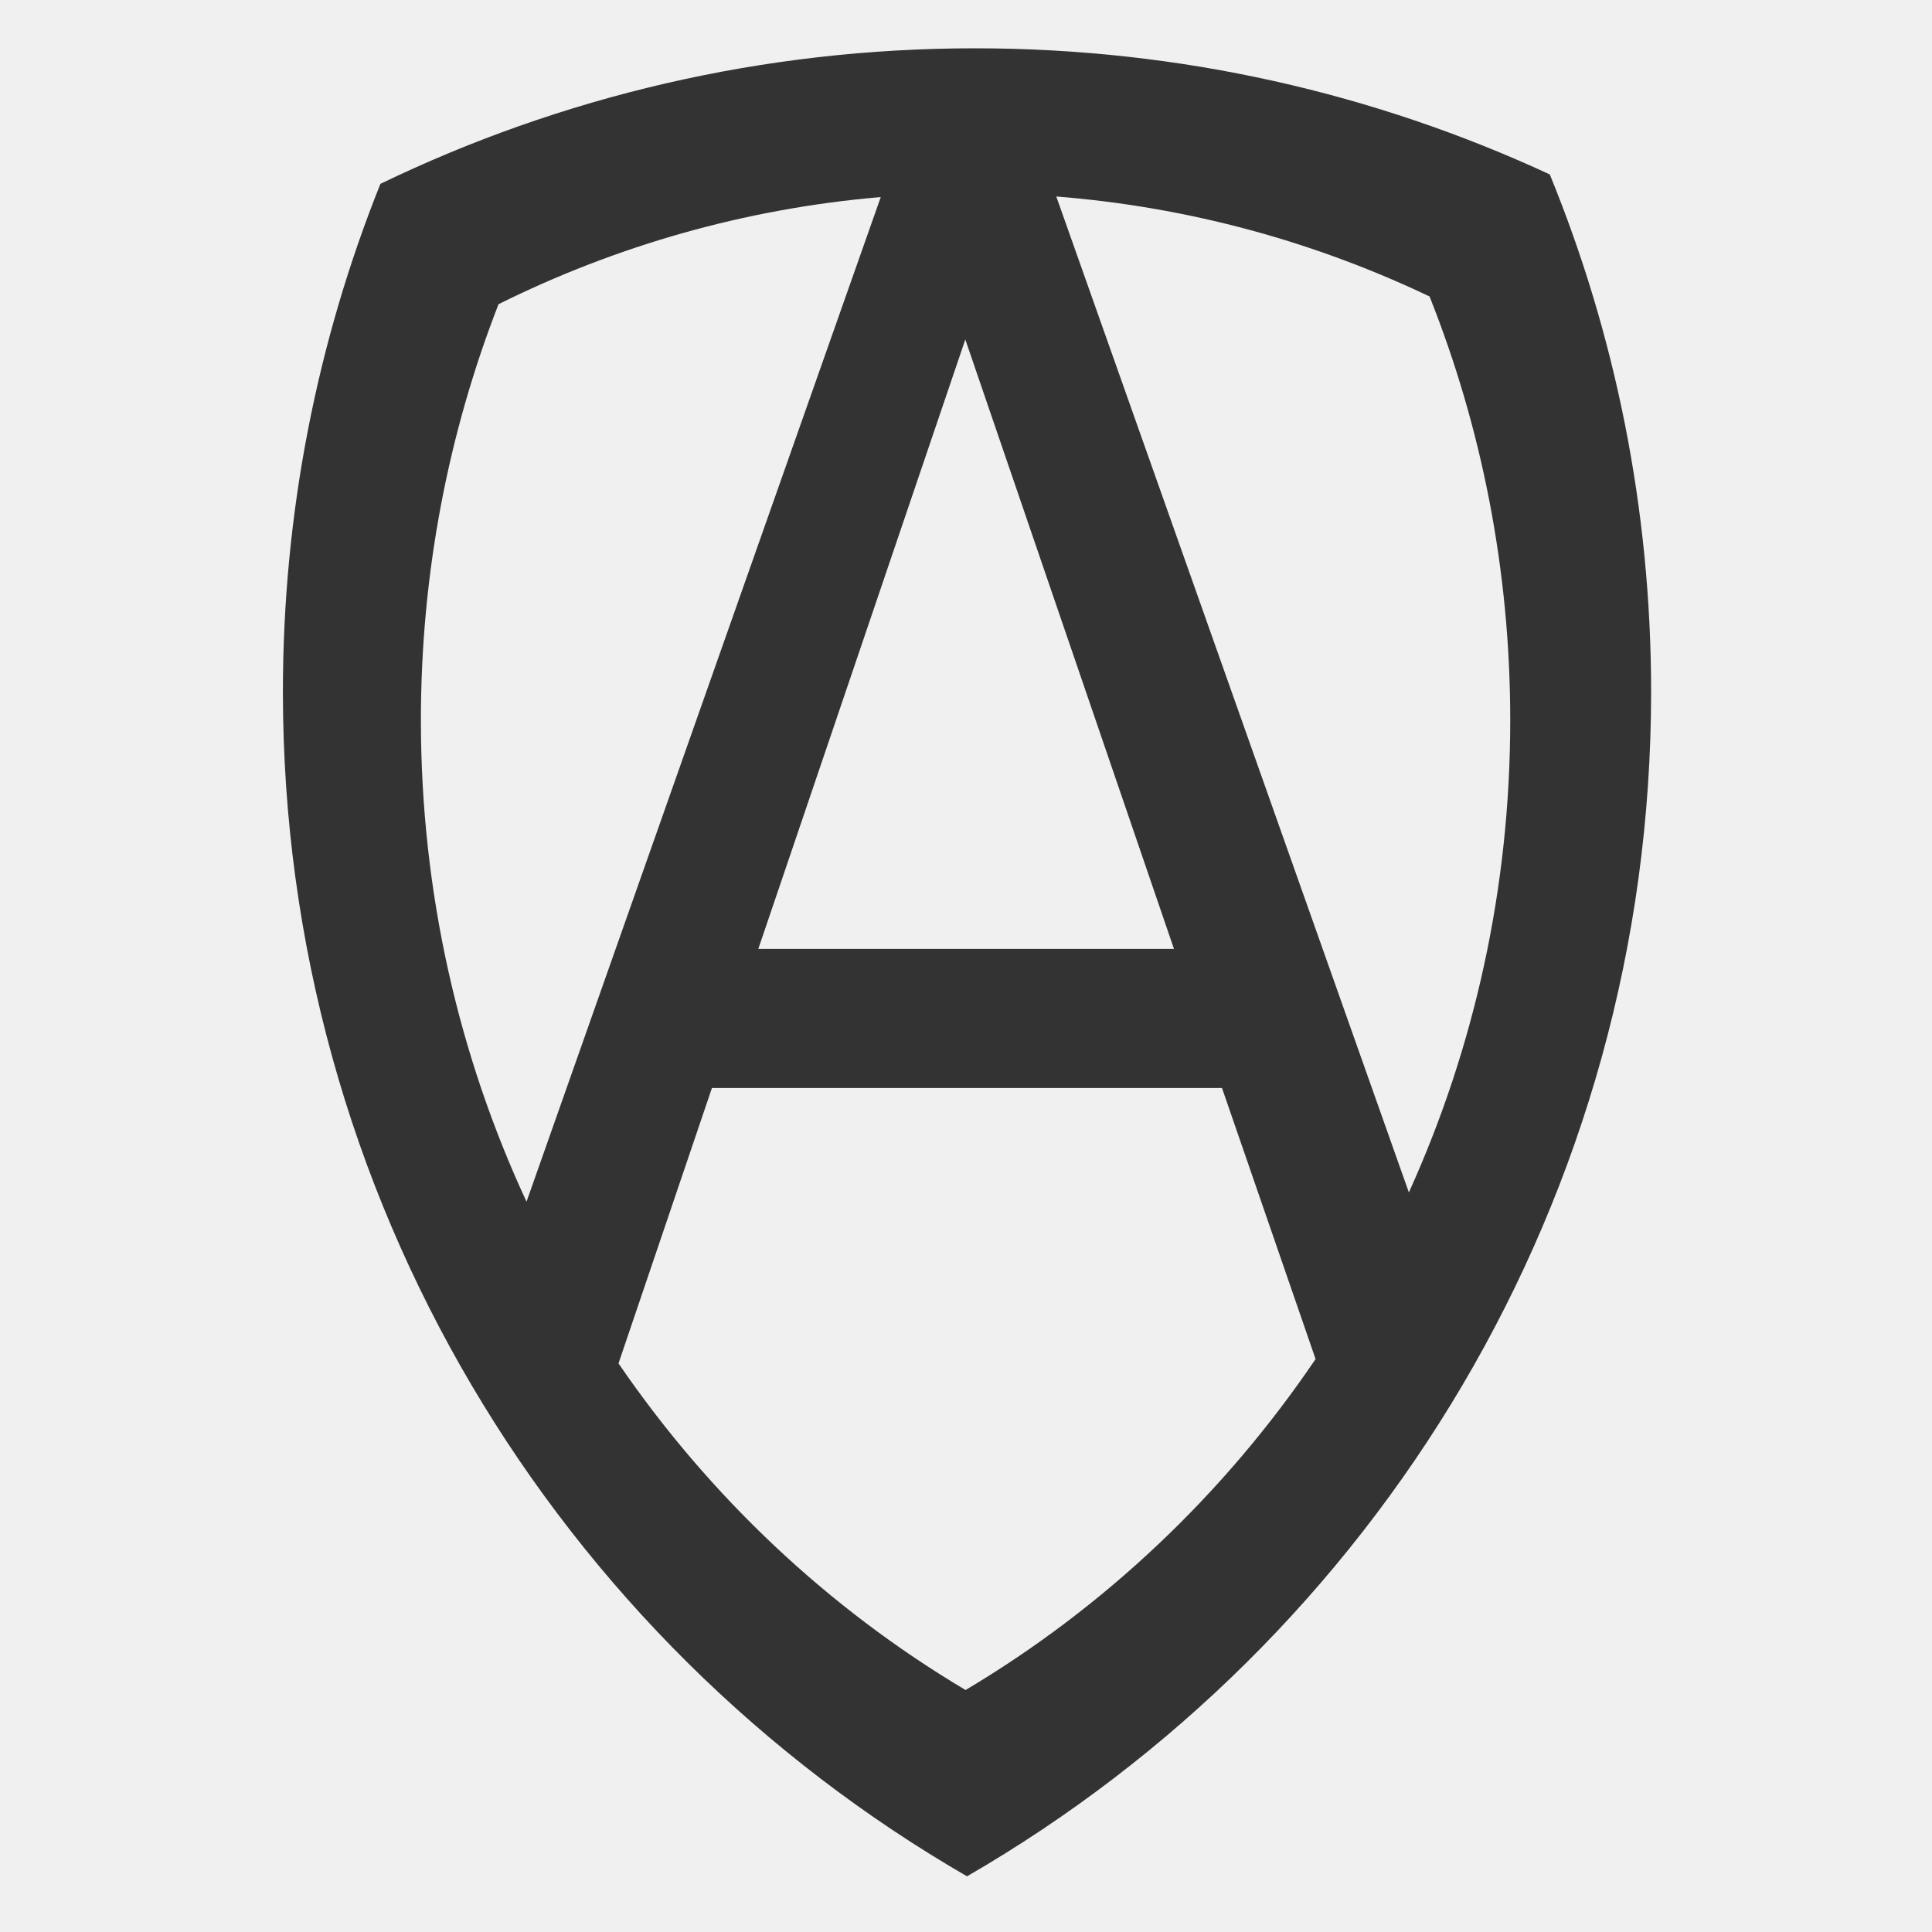
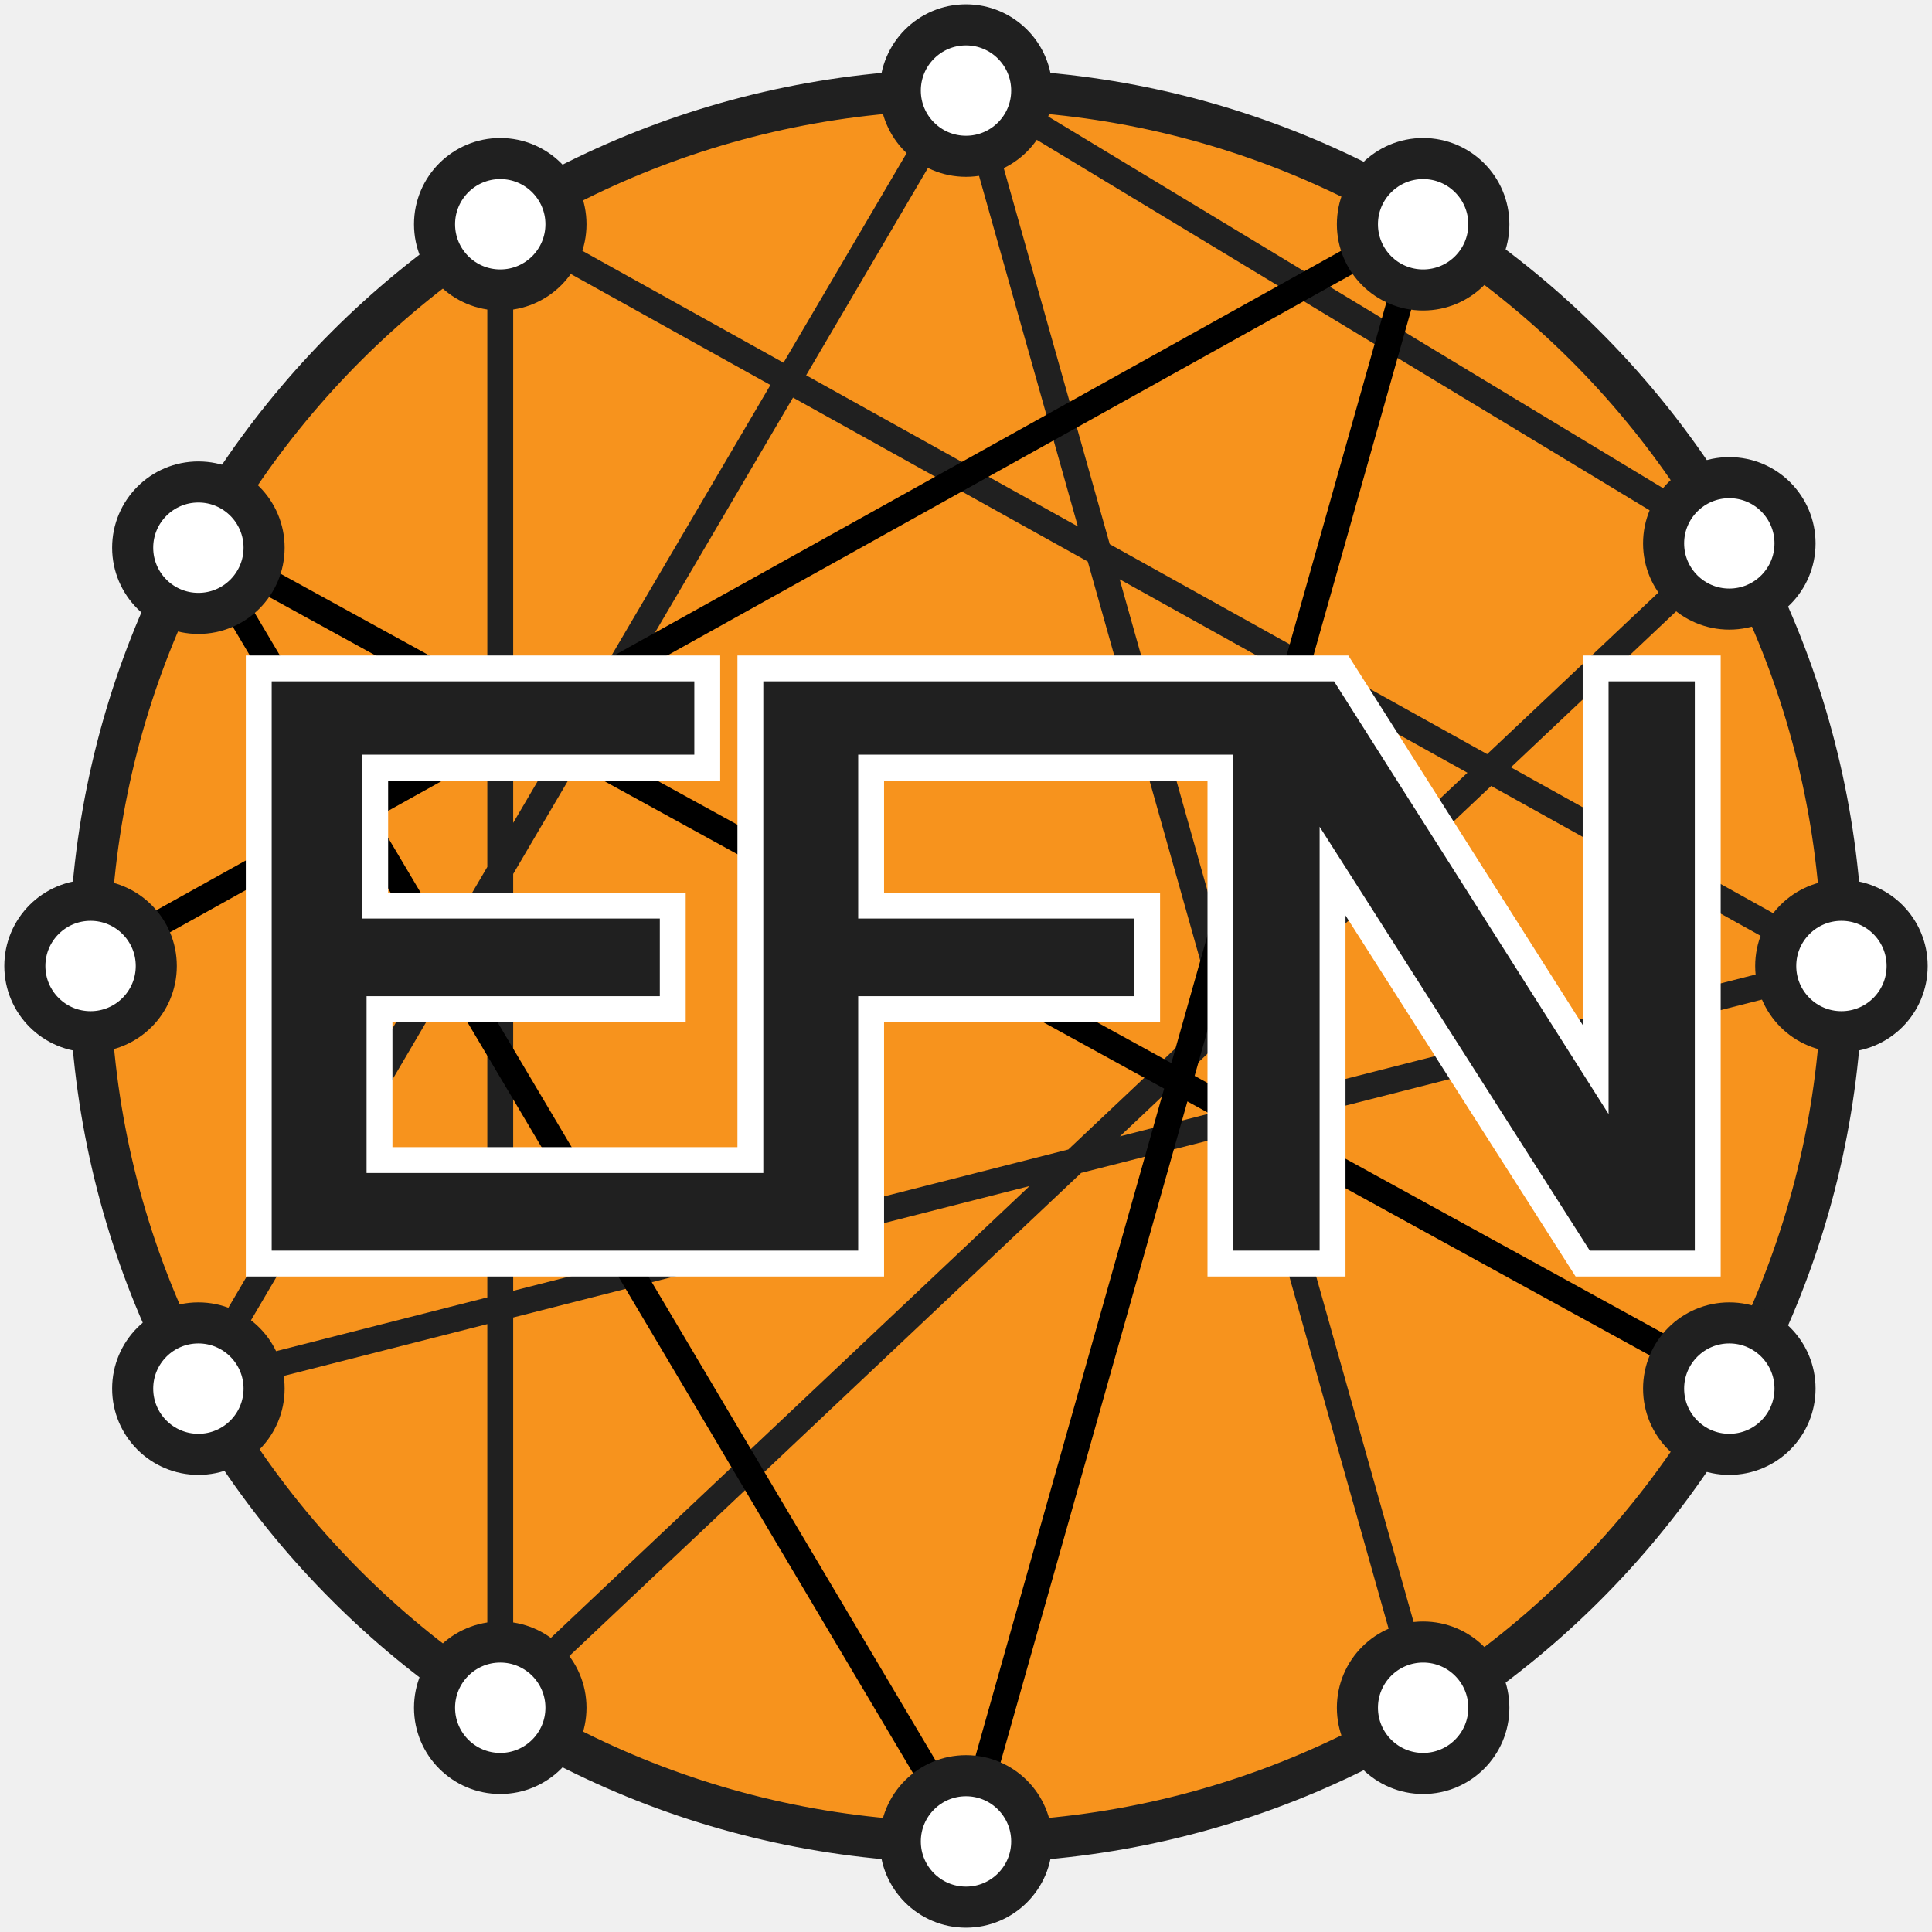
- <svg xmlns="http://www.w3.org/2000/svg" width="280px" height="280px" viewBox="0 0 280 280" version="1.1">
-   <defs />
-   <g id="Page-1" stroke="none" stroke-width="1" fill="none" fill-rule="evenodd">
-     <g id="Artboard-3" fill="#333333">
-       <g id="A-+-Oval-1-Copy-5-+-A" transform="translate(41, 7)">
-         <path d="M99.146,264.93 C158.415,230.664 198.292,166.617 198.292,93.262 C198.292,66.727 193.074,41.41 183.608,18.281 C158.282,6.548 130.063,0 100.312,0 C69.427,0 40.191,7.057 14.131,19.646 C5.015,42.405 0,67.248 0,93.262 C0,166.617 39.876,230.664 99.146,264.93 L99.146,264.93 Z M112.086,21.479 C131.284,22.99 149.521,28.029 166.184,35.969 C173.72,54.908 177.875,75.638 177.875,97.365 C177.875,121.822 172.611,145.016 163.184,165.814 L112.086,21.479 Z M86.646,21.561 C66.93,23.241 48.243,28.645 31.251,37.086 C23.993,55.722 20,76.064 20,97.365 C20,122.35 25.494,146.017 35.307,167.158 L86.646,21.561 Z M48.638,190.593 C61.831,209.88 79.007,226.08 98.937,237.93 C119.083,225.952 136.415,209.529 149.663,189.966 L136.1,150.68 L62.18,150.68 L48.638,190.593 Z M129.14,130.52 L68.9,130.52 L98.9,42.2 L129.14,130.52 Z" id="Oval-1-Copy-5" />
-       </g>
+ <svg xmlns="http://www.w3.org/2000/svg" version="1.1" width="224" height="224" id="svg2">
+   <defs id="defs4" />
+   <g transform="translate(-0.5000005,-827.8622)" id="layer1">
+     <path d="m 243,956.862 a 106.5,106.5 0 1 1 -213,0 106.5,106.5 0 1 1 213,0 z" transform="matrix(0.9541284,0,0,0.9541284,-17.73853,26.89276)" id="path3877" style="fill:#f7931d;fill-opacity:1;stroke:#202020;stroke-width:5;stroke-linecap:round;stroke-linejoin:round;stroke-miterlimit:4;stroke-opacity:1;stroke-dasharray:none" />
+     <g transform="translate(0.5,-0.5000015)" id="g3940">
+       <path d="m 165,1025.862 -53,-188 88.5,53.5 -142.5,134.5 0,-172 155.5,86.5 -190.5,48.5 89,-151.5" id="path3936" style="fill:none;stroke:#202020;stroke-width:3;stroke-linecap:butt;stroke-linejoin:miter;stroke-miterlimit:4;stroke-opacity:1;stroke-dasharray:none" />
+       <path d="m 200.5,988.862 -177.5,-97.5 89,150 53,-187.5 -154.5,86" id="path3938" style="fill:none;stroke:#000000;stroke-width:3;stroke-linecap:butt;stroke-linejoin:miter;stroke-miterlimit:4;stroke-opacity:1;stroke-dasharray:none" />
    </g>
+     <g transform="translate(0.5,-0.5000015)" id="g3903">
+       <path d="m 119,806.362 a 8,8 0 1 1 -16,0 8,8 0 1 1 16,0 z" transform="matrix(0.952381,0,0,0.952381,6.285713,70.8982)" id="path3879" style="fill:#ffffff;fill-opacity:1;stroke:#202020;stroke-width:5;stroke-linecap:round;stroke-linejoin:round;stroke-miterlimit:4;stroke-opacity:1;stroke-dasharray:none" />
+       <path d="m 119,806.362 a 8,8 0 1 1 -16,0 8,8 0 1 1 16,0 z" transform="matrix(0.952381,0,0,0.952381,6.285713,273.8982)" id="path3881" style="fill:#ffffff;fill-opacity:1;stroke:#202020;stroke-width:5;stroke-linecap:round;stroke-linejoin:round;stroke-miterlimit:4;stroke-opacity:1;stroke-dasharray:none" />
+       <path d="m 119,806.362 a 8,8 0 1 1 -16,0 8,8 0 1 1 16,0 z" transform="matrix(0.952381,0,0,0.952381,-95.21429,172.3982)" id="path3883" style="fill:#ffffff;fill-opacity:1;stroke:#202020;stroke-width:5;stroke-linecap:round;stroke-linejoin:round;stroke-miterlimit:4;stroke-opacity:1;stroke-dasharray:none" />
+       <path d="m 119,806.362 a 8,8 0 1 1 -16,0 8,8 0 1 1 16,0 z" transform="matrix(0.952381,0,0,0.952381,107.7857,172.3982)" id="path3885" style="fill:#ffffff;fill-opacity:1;stroke:#202020;stroke-width:5;stroke-linecap:round;stroke-linejoin:round;stroke-miterlimit:4;stroke-opacity:1;stroke-dasharray:none" />
+       <path d="m 119,806.362 a 8,8 0 1 1 -16,0 8,8 0 1 1 16,0 z" transform="matrix(0.952381,0,0,0.952381,-47.71429,86.3982)" id="path3887" style="fill:#ffffff;fill-opacity:1;stroke:#202020;stroke-width:5;stroke-linecap:round;stroke-linejoin:round;stroke-miterlimit:4;stroke-opacity:1;stroke-dasharray:none" />
+       <path d="m 119,806.362 a 8,8 0 1 1 -16,0 8,8 0 1 1 16,0 z" transform="matrix(0.952381,0,0,0.952381,-82.71429,123.8982)" id="path3889" style="fill:#ffffff;fill-opacity:1;stroke:#202020;stroke-width:5;stroke-linecap:round;stroke-linejoin:round;stroke-miterlimit:4;stroke-opacity:1;stroke-dasharray:none" />
+       <path d="m 119,806.362 a 8,8 0 1 1 -16,0 8,8 0 1 1 16,0 z" transform="matrix(0.952381,0,0,0.952381,59.28571,86.3982)" id="path3891" style="fill:#ffffff;fill-opacity:1;stroke:#202020;stroke-width:5;stroke-linecap:round;stroke-linejoin:round;stroke-miterlimit:4;stroke-opacity:1;stroke-dasharray:none" />
+       <path d="m 119,806.362 a 8,8 0 1 1 -16,0 8,8 0 1 1 16,0 z" transform="matrix(0.952381,0,0,0.952381,94.78571,123.3982)" id="path3893" style="fill:#ffffff;fill-opacity:1;stroke:#202020;stroke-width:5;stroke-linecap:round;stroke-linejoin:round;stroke-miterlimit:4;stroke-opacity:1;stroke-dasharray:none" />
+       <path d="m 119,806.362 a 8,8 0 1 1 -16,0 8,8 0 1 1 16,0 z" transform="matrix(0.952381,0,0,0.952381,-82.71429,221.3982)" id="path3895" style="fill:#ffffff;fill-opacity:1;stroke:#202020;stroke-width:5;stroke-linecap:round;stroke-linejoin:round;stroke-miterlimit:4;stroke-opacity:1;stroke-dasharray:none" />
+       <path d="m 119,806.362 a 8,8 0 1 1 -16,0 8,8 0 1 1 16,0 z" transform="matrix(0.952381,0,0,0.952381,-47.71429,258.3982)" id="path3897" style="fill:#ffffff;fill-opacity:1;stroke:#202020;stroke-width:5;stroke-linecap:round;stroke-linejoin:round;stroke-miterlimit:4;stroke-opacity:1;stroke-dasharray:none" />
+       <path d="m 119,806.362 a 8,8 0 1 1 -16,0 8,8 0 1 1 16,0 z" transform="matrix(0.952381,0,0,0.952381,59.28571,258.3982)" id="path3899" style="fill:#ffffff;fill-opacity:1;stroke:#202020;stroke-width:5;stroke-linecap:round;stroke-linejoin:round;stroke-miterlimit:4;stroke-opacity:1;stroke-dasharray:none" />
+       <path d="m 119,806.362 a 8,8 0 1 1 -16,0 8,8 0 1 1 16,0 z" transform="matrix(0.952381,0,0,0.952381,94.78571,221.3982)" id="path3901" style="fill:#ffffff;fill-opacity:1;stroke:#202020;stroke-width:5;stroke-linecap:round;stroke-linejoin:round;stroke-miterlimit:4;stroke-opacity:1;stroke-dasharray:none" />
+     </g>
+     <path d="m 30.5,905.362 0,69 71,0 0,-29.5 32,0 0,-12 -32,0 0,-16 40.5,0 0,57.5 13,0 0,-45.5 29,45.5 14.5,0 0,-69 -13,0 0,46.5 -29.5,-46.5 -68.5,0 0,57 -43,0 0,-17.5 34,0 0,-12 -34.5,0 0,-16 38.5,0 0,-11.5 z" id="path3944" style="fill:#202020;fill-opacity:1;stroke:#ffffff;stroke-width:3;stroke-linecap:butt;stroke-linejoin:miter;stroke-miterlimit:4;stroke-opacity:1;stroke-dasharray:none" />
  </g>
</svg>
